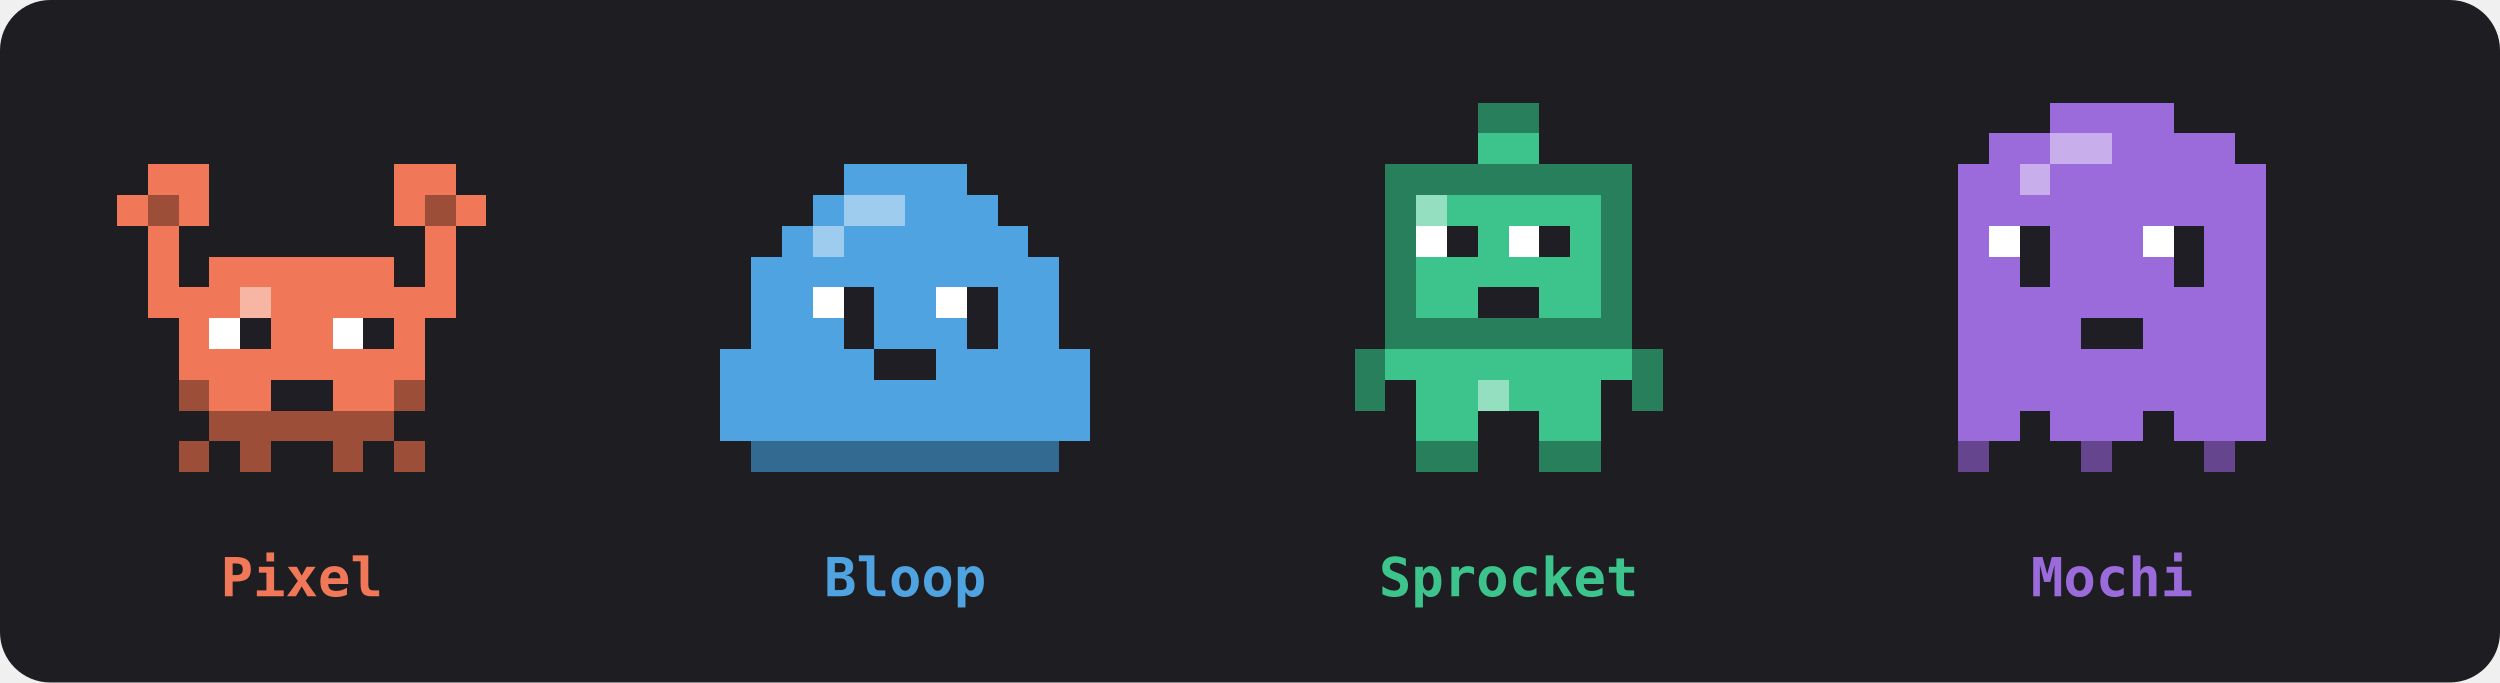
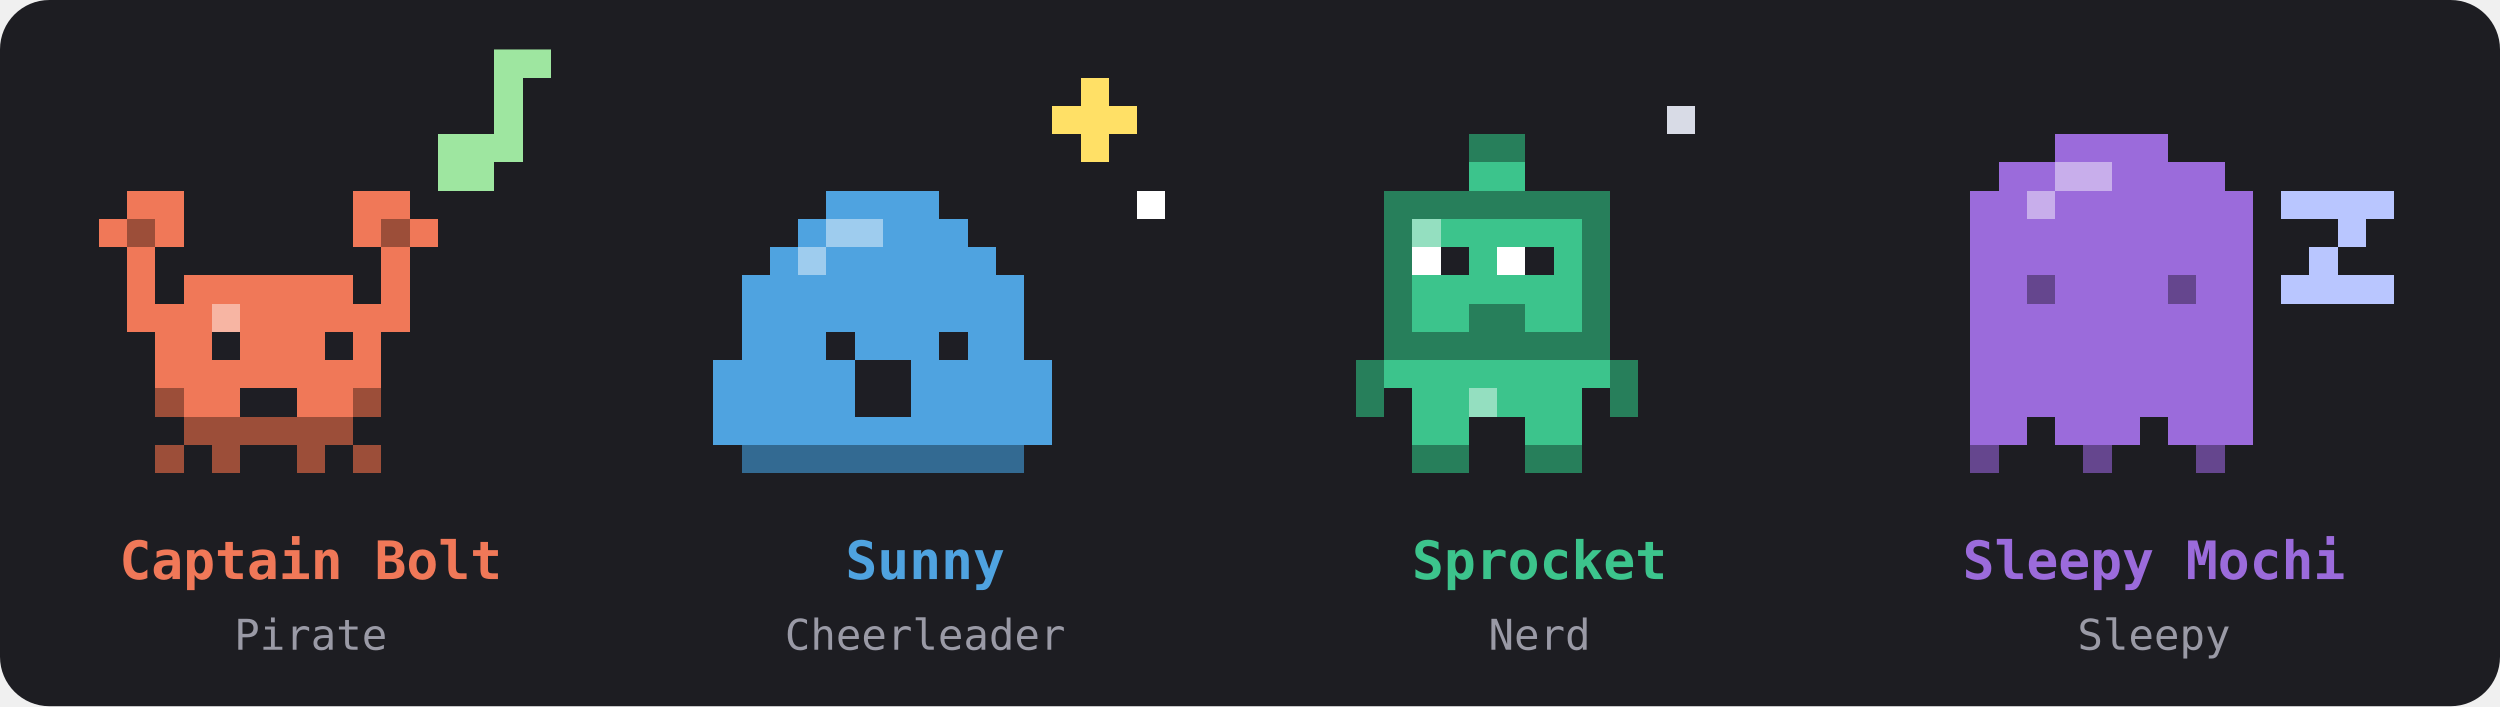
- <svg xmlns="http://www.w3.org/2000/svg" width="696" height="190" viewBox="0 0 696 190">
-   <rect width="696" height="190" rx="14" fill="#1d1d22" />
-   <svg x="24" y="20" width="120" height="120" viewBox="0 0 14 14" shape-rendering="crispEdges">
-     <g>
-       <animateTransform attributeName="transform" type="translate" values="0 0;0 1" dur="1s" calcMode="discrete" repeatCount="indefinite" />
-       <rect x="2" y="3" width="1" height="1" fill="#f07858" />
-       <rect x="3" y="3" width="1" height="1" fill="#f07858" />
-       <rect x="10" y="3" width="1" height="1" fill="#f07858" />
-       <rect x="11" y="3" width="1" height="1" fill="#f07858" />
-       <rect x="1" y="4" width="1" height="1" fill="#f07858" />
-       <rect x="2" y="4" width="1" height="1" fill="#9c4e39" />
-       <rect x="3" y="4" width="1" height="1" fill="#f07858" />
-       <rect x="10" y="4" width="1" height="1" fill="#f07858" />
-       <rect x="11" y="4" width="1" height="1" fill="#9c4e39" />
-       <rect x="12" y="4" width="1" height="1" fill="#f07858" />
-       <rect x="2" y="5" width="1" height="1" fill="#f07858" />
-       <rect x="11" y="5" width="1" height="1" fill="#f07858" />
-       <rect x="2" y="6" width="1" height="1" fill="#f07858" />
-       <rect x="4" y="6" width="1" height="1" fill="#f07858" />
-       <rect x="5" y="6" width="1" height="1" fill="#f07858" />
-       <rect x="6" y="6" width="1" height="1" fill="#f07858" />
-       <rect x="7" y="6" width="1" height="1" fill="#f07858" />
-       <rect x="8" y="6" width="1" height="1" fill="#f07858" />
-       <rect x="9" y="6" width="1" height="1" fill="#f07858" />
-       <rect x="11" y="6" width="1" height="1" fill="#f07858" />
-       <rect x="2" y="7" width="1" height="1" fill="#f07858" />
-       <rect x="3" y="7" width="1" height="1" fill="#f07858" />
-       <rect x="4" y="7" width="1" height="1" fill="#f07858" />
-       <rect x="5" y="7" width="1" height="1" fill="#f7b5a3" />
-       <rect x="6" y="7" width="1" height="1" fill="#f07858" />
-       <rect x="7" y="7" width="1" height="1" fill="#f07858" />
-       <rect x="8" y="7" width="1" height="1" fill="#f07858" />
-       <rect x="9" y="7" width="1" height="1" fill="#f07858" />
-       <rect x="10" y="7" width="1" height="1" fill="#f07858" />
-       <rect x="11" y="7" width="1" height="1" fill="#f07858" />
-       <rect x="3" y="8" width="1" height="1" fill="#f07858" />
-       <rect x="4" y="8" width="1" height="1" fill="#ffffff" />
-       <rect x="5" y="8" width="1" height="1" fill="#1e1e24" />
-       <rect x="6" y="8" width="1" height="1" fill="#f07858" />
-       <rect x="7" y="8" width="1" height="1" fill="#f07858" />
-       <rect x="8" y="8" width="1" height="1" fill="#ffffff" />
-       <rect x="9" y="8" width="1" height="1" fill="#1e1e24" />
-       <rect x="10" y="8" width="1" height="1" fill="#f07858" />
-       <rect x="3" y="9" width="1" height="1" fill="#f07858" />
-       <rect x="4" y="9" width="1" height="1" fill="#f07858" />
-       <rect x="5" y="9" width="1" height="1" fill="#f07858" />
-       <rect x="6" y="9" width="1" height="1" fill="#f07858" />
-       <rect x="7" y="9" width="1" height="1" fill="#f07858" />
-       <rect x="8" y="9" width="1" height="1" fill="#f07858" />
-       <rect x="9" y="9" width="1" height="1" fill="#f07858" />
-       <rect x="10" y="9" width="1" height="1" fill="#f07858" />
-       <rect x="3" y="10" width="1" height="1" fill="#9c4e39" />
-       <rect x="4" y="10" width="1" height="1" fill="#f07858" />
-       <rect x="5" y="10" width="1" height="1" fill="#f07858" />
-       <rect x="6" y="10" width="1" height="1" fill="#1e1e24" />
-       <rect x="7" y="10" width="1" height="1" fill="#1e1e24" />
-       <rect x="8" y="10" width="1" height="1" fill="#f07858" />
-       <rect x="9" y="10" width="1" height="1" fill="#f07858" />
-       <rect x="10" y="10" width="1" height="1" fill="#9c4e39" />
-       <rect x="4" y="11" width="1" height="1" fill="#9c4e39" />
-       <rect x="5" y="11" width="1" height="1" fill="#9c4e39" />
-       <rect x="6" y="11" width="1" height="1" fill="#9c4e39" />
-       <rect x="7" y="11" width="1" height="1" fill="#9c4e39" />
-       <rect x="8" y="11" width="1" height="1" fill="#9c4e39" />
-       <rect x="9" y="11" width="1" height="1" fill="#9c4e39" />
-       <rect x="3" y="12" width="1" height="1" fill="#9c4e39" />
-       <rect x="5" y="12" width="1" height="1" fill="#9c4e39" />
-       <rect x="8" y="12" width="1" height="1" fill="#9c4e39" />
-       <rect x="10" y="12" width="1" height="1" fill="#9c4e39" />
-       <g opacity="0">
-         <animate attributeName="opacity" values="0;1;0" keyTimes="0;0.94;0.97" dur="4s" calcMode="discrete" repeatCount="indefinite" />
-         <rect x="4" y="8" width="1" height="1" fill="#f07858" />
-         <rect x="5" y="8" width="1" height="1" fill="#9c4e39" />
-         <rect x="8" y="8" width="1" height="1" fill="#f07858" />
-         <rect x="9" y="8" width="1" height="1" fill="#9c4e39" />
-       </g>
+ <svg xmlns="http://www.w3.org/2000/svg" width="708" height="200" viewBox="0 0 708 200">
+   <rect width="708" height="200" rx="14" fill="#1d1d22" />
+   <svg x="12" y="14" width="152" height="128" viewBox="0 0 19 16" shape-rendering="crispEdges">
+     <g visibility="visible">
+       <animate attributeName="visibility" values="visible;hidden" keyTimes="0;0.125" dur="1s" calcMode="discrete" repeatCount="indefinite" />
+       <path fill="#9ee6a0" d="M16 0h2v1h-2zM16 1h1v1h-1zM16 2h1v1h-1zM14 3h3v1h-3zM14 4h2v1h-2z" />
+       <path fill="#f07858" d="M3 5h2v1h-2zM11 5h2v1h-2zM2 6h1v1h-1zM4 6h1v1h-1zM11 6h1v1h-1zM13 6h1v1h-1zM3 7h1v1h-1zM12 7h1v1h-1zM3 8h1v1h-1zM5 8h6v1h-6zM12 8h1v1h-1zM3 9h3v1h-3zM7 9h6v1h-6zM4 10h2v1h-2zM7 10h3v1h-3zM11 10h1v1h-1zM4 11h8v1h-8zM5 12h2v1h-2zM9 12h2v1h-2z" />
+       <path fill="#9c4e39" d="M3 6h1v1h-1zM12 6h1v1h-1zM4 12h1v1h-1zM11 12h1v1h-1zM5 13h6v1h-6zM4 14h1v1h-1zM6 14h1v1h-1zM9 14h1v1h-1zM11 14h1v1h-1z" />
+       <path fill="#f7b5a3" d="M6 9h1v1h-1z" />
+       <path fill="#1e1e24" d="M6 10h1v1h-1zM10 10h1v1h-1zM7 12h2v1h-2z" />
+     </g>
+     <g visibility="hidden">
+       <animate attributeName="visibility" values="hidden;visible;hidden" keyTimes="0;0.125;0.375" dur="1s" calcMode="discrete" repeatCount="indefinite" />
+       <path fill="#9ee6a0" d="M16 0h2v1h-2zM16 1h1v1h-1zM16 2h1v1h-1zM14 3h3v1h-3zM14 4h2v1h-2z" />
+       <path fill="#f07858" d="M4 5h2v1h-2zM12 5h2v1h-2zM3 6h1v1h-1zM5 6h1v1h-1zM12 6h1v1h-1zM14 6h1v1h-1zM4 7h1v1h-1zM13 7h1v1h-1zM4 8h1v1h-1zM6 8h6v1h-6zM13 8h1v1h-1zM4 9h3v1h-3zM8 9h6v1h-6zM5 10h2v1h-2zM8 10h3v1h-3zM12 10h1v1h-1zM5 11h8v1h-8zM6 12h2v1h-2zM10 12h2v1h-2z" />
+       <path fill="#9c4e39" d="M4 6h1v1h-1zM13 6h1v1h-1zM5 12h1v1h-1zM12 12h1v1h-1zM6 13h6v1h-6zM5 14h1v1h-1zM7 14h1v1h-1zM10 14h1v1h-1zM12 14h1v1h-1z" />
+       <path fill="#f7b5a3" d="M7 9h1v1h-1z" />
+       <path fill="#1e1e24" d="M7 10h1v1h-1zM11 10h1v1h-1zM8 12h2v1h-2z" />
+     </g>
+     <g visibility="hidden">
+       <animate attributeName="visibility" values="hidden;visible;hidden" keyTimes="0;0.375;0.5" dur="1s" calcMode="discrete" repeatCount="indefinite" />
+       <path fill="#9ee6a0" d="M16 0h2v1h-2zM16 1h1v1h-1zM16 2h1v1h-1zM14 3h3v1h-3zM14 4h2v1h-2z" />
+       <path fill="#f07858" d="M3 5h2v1h-2zM11 5h2v1h-2zM2 6h1v1h-1zM4 6h1v1h-1zM11 6h1v1h-1zM13 6h1v1h-1zM3 7h1v1h-1zM12 7h1v1h-1zM3 8h1v1h-1zM5 8h6v1h-6zM12 8h1v1h-1zM3 9h3v1h-3zM7 9h6v1h-6zM4 10h2v1h-2zM7 10h3v1h-3zM11 10h1v1h-1zM4 11h8v1h-8zM5 12h2v1h-2zM9 12h2v1h-2z" />
+       <path fill="#9c4e39" d="M3 6h1v1h-1zM12 6h1v1h-1zM4 12h1v1h-1zM11 12h1v1h-1zM5 13h6v1h-6zM4 14h1v1h-1zM6 14h1v1h-1zM9 14h1v1h-1zM11 14h1v1h-1z" />
+       <path fill="#f7b5a3" d="M6 9h1v1h-1z" />
+       <path fill="#1e1e24" d="M6 10h1v1h-1zM10 10h1v1h-1zM7 12h2v1h-2z" />
+     </g>
+     <g visibility="hidden">
+       <animate attributeName="visibility" values="hidden;visible;hidden" keyTimes="0;0.5;0.625" dur="1s" calcMode="discrete" repeatCount="indefinite" />
+       <path fill="#9ee6a0" d="M16 1h2v1h-2zM16 2h1v1h-1zM16 3h1v1h-1zM14 4h3v1h-3zM14 5h2v1h-2z" />
+       <path fill="#f07858" d="M3 5h2v1h-2zM11 5h2v1h-2zM2 6h1v1h-1zM4 6h1v1h-1zM11 6h1v1h-1zM13 6h1v1h-1zM3 7h1v1h-1zM12 7h1v1h-1zM3 8h1v1h-1zM5 8h6v1h-6zM12 8h1v1h-1zM3 9h3v1h-3zM7 9h6v1h-6zM4 10h2v1h-2zM7 10h3v1h-3zM11 10h1v1h-1zM4 11h8v1h-8zM5 12h2v1h-2zM9 12h2v1h-2z" />
+       <path fill="#9c4e39" d="M3 6h1v1h-1zM12 6h1v1h-1zM4 12h1v1h-1zM11 12h1v1h-1zM5 13h6v1h-6zM4 14h1v1h-1zM6 14h1v1h-1zM9 14h1v1h-1zM11 14h1v1h-1z" />
+       <path fill="#f7b5a3" d="M6 9h1v1h-1z" />
+       <path fill="#1e1e24" d="M6 10h1v1h-1zM10 10h1v1h-1zM7 12h2v1h-2z" />
+     </g>
+     <g visibility="hidden">
+       <animate attributeName="visibility" values="hidden;visible;hidden" keyTimes="0;0.625;0.875" dur="1s" calcMode="discrete" repeatCount="indefinite" />
+       <path fill="#9ee6a0" d="M16 1h2v1h-2zM16 2h1v1h-1zM16 3h1v1h-1zM14 4h3v1h-3zM14 5h2v1h-2z" />
+       <path fill="#f07858" d="M2 5h2v1h-2zM10 5h2v1h-2zM1 6h1v1h-1zM3 6h1v1h-1zM10 6h1v1h-1zM12 6h1v1h-1zM2 7h1v1h-1zM11 7h1v1h-1zM2 8h1v1h-1zM4 8h6v1h-6zM11 8h1v1h-1zM2 9h3v1h-3zM6 9h6v1h-6zM3 10h2v1h-2zM6 10h3v1h-3zM10 10h1v1h-1zM3 11h8v1h-8zM4 12h2v1h-2zM8 12h2v1h-2z" />
+       <path fill="#9c4e39" d="M2 6h1v1h-1zM11 6h1v1h-1zM3 12h1v1h-1zM10 12h1v1h-1zM4 13h6v1h-6zM3 14h1v1h-1zM5 14h1v1h-1zM8 14h1v1h-1zM10 14h1v1h-1z" />
+       <path fill="#f7b5a3" d="M5 9h1v1h-1z" />
+       <path fill="#1e1e24" d="M5 10h1v1h-1zM9 10h1v1h-1zM6 12h2v1h-2z" />
+     </g>
+     <g visibility="hidden">
+       <animate attributeName="visibility" values="hidden;visible" keyTimes="0;0.875" dur="1s" calcMode="discrete" repeatCount="indefinite" />
+       <path fill="#9ee6a0" d="M16 1h2v1h-2zM16 2h1v1h-1zM16 3h1v1h-1zM14 4h3v1h-3zM14 5h2v1h-2z" />
+       <path fill="#f07858" d="M3 5h2v1h-2zM11 5h2v1h-2zM2 6h1v1h-1zM4 6h1v1h-1zM11 6h1v1h-1zM13 6h1v1h-1zM3 7h1v1h-1zM12 7h1v1h-1zM3 8h1v1h-1zM5 8h6v1h-6zM12 8h1v1h-1zM3 9h3v1h-3zM7 9h6v1h-6zM4 10h2v1h-2zM7 10h3v1h-3zM11 10h1v1h-1zM4 11h8v1h-8zM5 12h2v1h-2zM9 12h2v1h-2z" />
+       <path fill="#9c4e39" d="M3 6h1v1h-1zM12 6h1v1h-1zM4 12h1v1h-1zM11 12h1v1h-1zM5 13h6v1h-6zM4 14h1v1h-1zM6 14h1v1h-1zM9 14h1v1h-1zM11 14h1v1h-1z" />
+       <path fill="#f7b5a3" d="M6 9h1v1h-1z" />
+       <path fill="#1e1e24" d="M6 10h1v1h-1zM10 10h1v1h-1zM7 12h2v1h-2z" />
    </g>
  </svg>
-   <text x="84" y="166" text-anchor="middle" font-family="ui-monospace,Menlo,Consolas,monospace" font-size="15" font-weight="700" fill="#F07858">Pixel</text>
-   <svg x="192" y="20" width="120" height="120" viewBox="0 0 14 14" shape-rendering="crispEdges">
-     <g>
-       <animateTransform attributeName="transform" type="translate" values="0 0;0 1" dur="0.5s" calcMode="discrete" repeatCount="indefinite" />
-       <rect x="5" y="3" width="1" height="1" fill="#4fa3e0" />
-       <rect x="6" y="3" width="1" height="1" fill="#4fa3e0" />
-       <rect x="7" y="3" width="1" height="1" fill="#4fa3e0" />
-       <rect x="8" y="3" width="1" height="1" fill="#4fa3e0" />
-       <rect x="4" y="4" width="1" height="1" fill="#4fa3e0" />
-       <rect x="5" y="4" width="1" height="1" fill="#9eccee" />
-       <rect x="6" y="4" width="1" height="1" fill="#9eccee" />
-       <rect x="7" y="4" width="1" height="1" fill="#4fa3e0" />
-       <rect x="8" y="4" width="1" height="1" fill="#4fa3e0" />
-       <rect x="9" y="4" width="1" height="1" fill="#4fa3e0" />
-       <rect x="3" y="5" width="1" height="1" fill="#4fa3e0" />
-       <rect x="4" y="5" width="1" height="1" fill="#9eccee" />
-       <rect x="5" y="5" width="1" height="1" fill="#4fa3e0" />
-       <rect x="6" y="5" width="1" height="1" fill="#4fa3e0" />
-       <rect x="7" y="5" width="1" height="1" fill="#4fa3e0" />
-       <rect x="8" y="5" width="1" height="1" fill="#4fa3e0" />
-       <rect x="9" y="5" width="1" height="1" fill="#4fa3e0" />
-       <rect x="10" y="5" width="1" height="1" fill="#4fa3e0" />
-       <rect x="2" y="6" width="1" height="1" fill="#4fa3e0" />
-       <rect x="3" y="6" width="1" height="1" fill="#4fa3e0" />
-       <rect x="4" y="6" width="1" height="1" fill="#4fa3e0" />
-       <rect x="5" y="6" width="1" height="1" fill="#4fa3e0" />
-       <rect x="6" y="6" width="1" height="1" fill="#4fa3e0" />
-       <rect x="7" y="6" width="1" height="1" fill="#4fa3e0" />
-       <rect x="8" y="6" width="1" height="1" fill="#4fa3e0" />
-       <rect x="9" y="6" width="1" height="1" fill="#4fa3e0" />
-       <rect x="10" y="6" width="1" height="1" fill="#4fa3e0" />
-       <rect x="11" y="6" width="1" height="1" fill="#4fa3e0" />
-       <rect x="2" y="7" width="1" height="1" fill="#4fa3e0" />
-       <rect x="3" y="7" width="1" height="1" fill="#4fa3e0" />
-       <rect x="4" y="7" width="1" height="1" fill="#ffffff" />
-       <rect x="5" y="7" width="1" height="1" fill="#1e1e24" />
-       <rect x="6" y="7" width="1" height="1" fill="#4fa3e0" />
-       <rect x="7" y="7" width="1" height="1" fill="#4fa3e0" />
-       <rect x="8" y="7" width="1" height="1" fill="#ffffff" />
-       <rect x="9" y="7" width="1" height="1" fill="#1e1e24" />
-       <rect x="10" y="7" width="1" height="1" fill="#4fa3e0" />
-       <rect x="11" y="7" width="1" height="1" fill="#4fa3e0" />
-       <rect x="2" y="8" width="1" height="1" fill="#4fa3e0" />
-       <rect x="3" y="8" width="1" height="1" fill="#4fa3e0" />
-       <rect x="4" y="8" width="1" height="1" fill="#4fa3e0" />
-       <rect x="5" y="8" width="1" height="1" fill="#1e1e24" />
-       <rect x="6" y="8" width="1" height="1" fill="#4fa3e0" />
-       <rect x="7" y="8" width="1" height="1" fill="#4fa3e0" />
-       <rect x="8" y="8" width="1" height="1" fill="#4fa3e0" />
-       <rect x="9" y="8" width="1" height="1" fill="#1e1e24" />
-       <rect x="10" y="8" width="1" height="1" fill="#4fa3e0" />
-       <rect x="11" y="8" width="1" height="1" fill="#4fa3e0" />
-       <rect x="1" y="9" width="1" height="1" fill="#4fa3e0" />
-       <rect x="2" y="9" width="1" height="1" fill="#4fa3e0" />
-       <rect x="3" y="9" width="1" height="1" fill="#4fa3e0" />
-       <rect x="4" y="9" width="1" height="1" fill="#4fa3e0" />
-       <rect x="5" y="9" width="1" height="1" fill="#4fa3e0" />
-       <rect x="6" y="9" width="1" height="1" fill="#1e1e24" />
-       <rect x="7" y="9" width="1" height="1" fill="#1e1e24" />
-       <rect x="8" y="9" width="1" height="1" fill="#4fa3e0" />
-       <rect x="9" y="9" width="1" height="1" fill="#4fa3e0" />
-       <rect x="10" y="9" width="1" height="1" fill="#4fa3e0" />
-       <rect x="11" y="9" width="1" height="1" fill="#4fa3e0" />
-       <rect x="12" y="9" width="1" height="1" fill="#4fa3e0" />
-       <rect x="1" y="10" width="1" height="1" fill="#4fa3e0" />
-       <rect x="2" y="10" width="1" height="1" fill="#4fa3e0" />
-       <rect x="3" y="10" width="1" height="1" fill="#4fa3e0" />
-       <rect x="4" y="10" width="1" height="1" fill="#4fa3e0" />
-       <rect x="5" y="10" width="1" height="1" fill="#4fa3e0" />
-       <rect x="6" y="10" width="1" height="1" fill="#4fa3e0" />
-       <rect x="7" y="10" width="1" height="1" fill="#4fa3e0" />
-       <rect x="8" y="10" width="1" height="1" fill="#4fa3e0" />
-       <rect x="9" y="10" width="1" height="1" fill="#4fa3e0" />
-       <rect x="10" y="10" width="1" height="1" fill="#4fa3e0" />
-       <rect x="11" y="10" width="1" height="1" fill="#4fa3e0" />
-       <rect x="12" y="10" width="1" height="1" fill="#4fa3e0" />
-       <rect x="1" y="11" width="1" height="1" fill="#4fa3e0" />
-       <rect x="2" y="11" width="1" height="1" fill="#4fa3e0" />
-       <rect x="3" y="11" width="1" height="1" fill="#4fa3e0" />
-       <rect x="4" y="11" width="1" height="1" fill="#4fa3e0" />
-       <rect x="5" y="11" width="1" height="1" fill="#4fa3e0" />
-       <rect x="6" y="11" width="1" height="1" fill="#4fa3e0" />
-       <rect x="7" y="11" width="1" height="1" fill="#4fa3e0" />
-       <rect x="8" y="11" width="1" height="1" fill="#4fa3e0" />
-       <rect x="9" y="11" width="1" height="1" fill="#4fa3e0" />
-       <rect x="10" y="11" width="1" height="1" fill="#4fa3e0" />
-       <rect x="11" y="11" width="1" height="1" fill="#4fa3e0" />
-       <rect x="12" y="11" width="1" height="1" fill="#4fa3e0" />
-       <rect x="2" y="12" width="1" height="1" fill="#336a92" />
-       <rect x="3" y="12" width="1" height="1" fill="#336a92" />
-       <rect x="4" y="12" width="1" height="1" fill="#336a92" />
-       <rect x="5" y="12" width="1" height="1" fill="#336a92" />
-       <rect x="6" y="12" width="1" height="1" fill="#336a92" />
-       <rect x="7" y="12" width="1" height="1" fill="#336a92" />
-       <rect x="8" y="12" width="1" height="1" fill="#336a92" />
-       <rect x="9" y="12" width="1" height="1" fill="#336a92" />
-       <rect x="10" y="12" width="1" height="1" fill="#336a92" />
-       <rect x="11" y="12" width="1" height="1" fill="#336a92" />
-       <g opacity="0">
-         <animate attributeName="opacity" values="0;1;0" keyTimes="0;0.94;0.97" dur="4s" calcMode="discrete" repeatCount="indefinite" />
-         <rect x="4" y="7" width="1" height="1" fill="#4fa3e0" />
-         <rect x="5" y="7" width="1" height="1" fill="#4fa3e0" />
-         <rect x="8" y="7" width="1" height="1" fill="#4fa3e0" />
-         <rect x="9" y="7" width="1" height="1" fill="#4fa3e0" />
-         <rect x="5" y="8" width="1" height="1" fill="#336a92" />
-         <rect x="9" y="8" width="1" height="1" fill="#336a92" />
-       </g>
+   <text x="88" y="164" text-anchor="middle" font-family="ui-monospace,Menlo,Consolas,monospace" font-size="15" font-weight="700" fill="#F07858">Captain Bolt</text>
+   <text x="88" y="184" text-anchor="middle" font-family="ui-monospace,Menlo,Consolas,monospace" font-size="12" fill="#9a9aa6">Pirate</text>
+   <svg x="186" y="14" width="152" height="128" viewBox="0 0 19 16" shape-rendering="crispEdges">
+     <g visibility="visible">
+       <animate attributeName="visibility" values="visible;hidden" keyTimes="0;0.125" dur="1s" calcMode="discrete" repeatCount="indefinite" />
+       <path fill="#ffe066" d="M15 1h1v1h-1zM14 2h3v1h-3zM15 3h1v1h-1z" />
+       <path fill="#4fa3e0" d="M6 5h4v1h-4zM5 6h1v1h-1zM8 6h3v1h-3zM4 7h1v1h-1zM6 7h6v1h-6zM3 8h10v1h-10zM3 9h10v1h-10zM3 10h3v1h-3zM7 10h3v1h-3zM11 10h2v1h-2zM2 11h5v1h-5zM9 11h5v1h-5zM2 12h5v1h-5zM9 12h5v1h-5zM2 13h12v1h-12z" />
+       <path fill="#ffffff" d="M17 5h1v1h-1z" />
+       <path fill="#9eccee" d="M6 6h2v1h-2zM5 7h1v1h-1z" />
+       <path fill="#1e1e24" d="M6 10h1v1h-1zM10 10h1v1h-1zM7 11h2v1h-2zM7 12h2v1h-2z" />
+       <path fill="#336a92" d="M3 14h10v1h-10z" />
+     </g>
+     <g visibility="hidden">
+       <animate attributeName="visibility" values="hidden;visible;hidden" keyTimes="0;0.125;0.25" dur="1s" calcMode="discrete" repeatCount="indefinite" />
+       <path fill="#ffe066" d="M15 1h1v1h-1zM14 2h3v1h-3zM15 3h1v1h-1z" />
+       <path fill="#4fa3e0" d="M6 4h4v1h-4zM5 5h1v1h-1zM8 5h3v1h-3zM4 6h1v1h-1zM6 6h6v1h-6zM3 7h10v1h-10zM3 8h10v1h-10zM3 9h3v1h-3zM7 9h3v1h-3zM11 9h2v1h-2zM2 10h5v1h-5zM9 10h5v1h-5zM2 11h5v1h-5zM9 11h5v1h-5zM2 12h12v1h-12z" />
+       <path fill="#9eccee" d="M6 5h2v1h-2zM5 6h1v1h-1z" />
+       <path fill="#ffffff" d="M17 5h1v1h-1z" />
+       <path fill="#1e1e24" d="M6 9h1v1h-1zM10 9h1v1h-1zM7 10h2v1h-2zM7 11h2v1h-2z" />
+       <path fill="#336a92" d="M3 13h10v1h-10z" />
+     </g>
+     <g visibility="hidden">
+       <animate attributeName="visibility" values="hidden;visible;hidden" keyTimes="0;0.25;0.375" dur="1s" calcMode="discrete" repeatCount="indefinite" />
+       <path fill="#ffffff" d="M14 0h1v1h-1z" />
+       <path fill="#4fa3e0" d="M6 3h4v1h-4zM5 4h1v1h-1zM8 4h3v1h-3zM4 5h1v1h-1zM6 5h6v1h-6zM3 6h10v1h-10zM3 7h10v1h-10zM3 8h3v1h-3zM7 8h3v1h-3zM11 8h2v1h-2zM2 9h5v1h-5zM9 9h5v1h-5zM2 10h5v1h-5zM9 10h5v1h-5zM2 11h12v1h-12z" />
+       <path fill="#ffe066" d="M17 3h1v1h-1zM16 4h3v1h-3zM17 5h1v1h-1z" />
+       <path fill="#9eccee" d="M6 4h2v1h-2zM5 5h1v1h-1z" />
+       <path fill="#1e1e24" d="M6 8h1v1h-1zM10 8h1v1h-1zM7 9h2v1h-2zM7 10h2v1h-2z" />
+       <path fill="#336a92" d="M3 12h10v1h-10z" />
+     </g>
+     <g visibility="hidden">
+       <animate attributeName="visibility" values="hidden;visible;hidden" keyTimes="0;0.375;0.5" dur="1s" calcMode="discrete" repeatCount="indefinite" />
+       <path fill="#ffffff" d="M14 0h1v1h-1z" />
+       <path fill="#4fa3e0" d="M6 2h4v1h-4zM5 3h1v1h-1zM8 3h3v1h-3zM4 4h1v1h-1zM6 4h6v1h-6zM3 5h10v1h-10zM3 6h10v1h-10zM3 7h3v1h-3zM7 7h3v1h-3zM11 7h2v1h-2zM2 8h5v1h-5zM9 8h5v1h-5zM2 9h5v1h-5zM9 9h5v1h-5zM2 10h12v1h-12z" />
+       <path fill="#9eccee" d="M6 3h2v1h-2zM5 4h1v1h-1z" />
+       <path fill="#ffe066" d="M17 3h1v1h-1zM16 4h3v1h-3zM17 5h1v1h-1z" />
+       <path fill="#1e1e24" d="M6 7h1v1h-1zM10 7h1v1h-1zM7 8h2v1h-2zM7 9h2v1h-2z" />
+       <path fill="#336a92" d="M3 11h10v1h-10z" />
+     </g>
+     <g visibility="hidden">
+       <animate attributeName="visibility" values="hidden;visible;hidden" keyTimes="0;0.5;0.625" dur="1s" calcMode="discrete" repeatCount="indefinite" />
+       <path fill="#ffe066" d="M15 1h1v1h-1zM14 2h3v1h-3zM15 3h1v1h-1z" />
+       <path fill="#4fa3e0" d="M6 2h4v1h-4zM5 3h1v1h-1zM8 3h3v1h-3zM4 4h1v1h-1zM6 4h6v1h-6zM3 5h10v1h-10zM3 6h10v1h-10zM3 7h3v1h-3zM7 7h3v1h-3zM11 7h2v1h-2zM2 8h5v1h-5zM9 8h5v1h-5zM2 9h5v1h-5zM9 9h5v1h-5zM2 10h12v1h-12z" />
+       <path fill="#9eccee" d="M6 3h2v1h-2zM5 4h1v1h-1z" />
+       <path fill="#ffffff" d="M17 5h1v1h-1z" />
+       <path fill="#1e1e24" d="M6 7h1v1h-1zM10 7h1v1h-1zM7 8h2v1h-2zM7 9h2v1h-2z" />
+       <path fill="#336a92" d="M3 11h10v1h-10z" />
+     </g>
+     <g visibility="hidden">
+       <animate attributeName="visibility" values="hidden;visible;hidden" keyTimes="0;0.625;0.75" dur="1s" calcMode="discrete" repeatCount="indefinite" />
+       <path fill="#ffe066" d="M15 1h1v1h-1zM14 2h3v1h-3zM15 3h1v1h-1z" />
+       <path fill="#4fa3e0" d="M6 3h4v1h-4zM5 4h1v1h-1zM8 4h3v1h-3zM4 5h1v1h-1zM6 5h6v1h-6zM3 6h10v1h-10zM3 7h10v1h-10zM3 8h3v1h-3zM7 8h3v1h-3zM11 8h2v1h-2zM2 9h5v1h-5zM9 9h5v1h-5zM2 10h5v1h-5zM9 10h5v1h-5zM2 11h12v1h-12z" />
+       <path fill="#9eccee" d="M6 4h2v1h-2zM5 5h1v1h-1z" />
+       <path fill="#ffffff" d="M17 5h1v1h-1z" />
+       <path fill="#1e1e24" d="M6 8h1v1h-1zM10 8h1v1h-1zM7 9h2v1h-2zM7 10h2v1h-2z" />
+       <path fill="#336a92" d="M3 12h10v1h-10z" />
+     </g>
+     <g visibility="hidden">
+       <animate attributeName="visibility" values="hidden;visible;hidden" keyTimes="0;0.75;0.875" dur="1s" calcMode="discrete" repeatCount="indefinite" />
+       <path fill="#ffffff" d="M14 0h1v1h-1z" />
+       <path fill="#ffe066" d="M17 3h1v1h-1zM16 4h3v1h-3zM17 5h1v1h-1z" />
+       <path fill="#4fa3e0" d="M6 4h4v1h-4zM5 5h1v1h-1zM8 5h3v1h-3zM4 6h1v1h-1zM6 6h6v1h-6zM3 7h10v1h-10zM3 8h10v1h-10zM3 9h3v1h-3zM7 9h3v1h-3zM11 9h2v1h-2zM2 10h5v1h-5zM9 10h5v1h-5zM2 11h5v1h-5zM9 11h5v1h-5zM2 12h12v1h-12z" />
+       <path fill="#9eccee" d="M6 5h2v1h-2zM5 6h1v1h-1z" />
+       <path fill="#1e1e24" d="M6 9h1v1h-1zM10 9h1v1h-1zM7 10h2v1h-2zM7 11h2v1h-2z" />
+       <path fill="#336a92" d="M3 13h10v1h-10z" />
+     </g>
+     <g visibility="hidden">
+       <animate attributeName="visibility" values="hidden;visible" keyTimes="0;0.875" dur="1s" calcMode="discrete" repeatCount="indefinite" />
+       <path fill="#ffffff" d="M14 0h1v1h-1z" />
+       <path fill="#ffe066" d="M17 3h1v1h-1zM16 4h3v1h-3zM17 5h1v1h-1z" />
+       <path fill="#4fa3e0" d="M6 5h4v1h-4zM5 6h1v1h-1zM8 6h3v1h-3zM4 7h1v1h-1zM6 7h6v1h-6zM3 8h10v1h-10zM3 9h10v1h-10zM3 10h3v1h-3zM7 10h3v1h-3zM11 10h2v1h-2zM2 11h5v1h-5zM9 11h5v1h-5zM2 12h5v1h-5zM9 12h5v1h-5zM2 13h12v1h-12z" />
+       <path fill="#9eccee" d="M6 6h2v1h-2zM5 7h1v1h-1z" />
+       <path fill="#1e1e24" d="M6 10h1v1h-1zM10 10h1v1h-1zM7 11h2v1h-2zM7 12h2v1h-2z" />
+       <path fill="#336a92" d="M3 14h10v1h-10z" />
    </g>
  </svg>
-   <text x="252" y="166" text-anchor="middle" font-family="ui-monospace,Menlo,Consolas,monospace" font-size="15" font-weight="700" fill="#4FA3E0">Bloop</text>
-   <svg x="360" y="20" width="120" height="120" viewBox="0 0 14 14" shape-rendering="crispEdges">
-     <g>
-       <animateTransform attributeName="transform" type="translate" values="0 0;0 1" dur="1s" calcMode="discrete" repeatCount="indefinite" />
-       <rect x="6" y="1" width="1" height="1" fill="#277f5b" />
-       <rect x="7" y="1" width="1" height="1" fill="#277f5b" />
-       <rect x="6" y="2" width="1" height="1" fill="#3cc48c" />
-       <rect x="7" y="2" width="1" height="1" fill="#3cc48c" />
-       <rect x="3" y="3" width="1" height="1" fill="#277f5b" />
-       <rect x="4" y="3" width="1" height="1" fill="#277f5b" />
-       <rect x="5" y="3" width="1" height="1" fill="#277f5b" />
-       <rect x="6" y="3" width="1" height="1" fill="#277f5b" />
-       <rect x="7" y="3" width="1" height="1" fill="#277f5b" />
-       <rect x="8" y="3" width="1" height="1" fill="#277f5b" />
-       <rect x="9" y="3" width="1" height="1" fill="#277f5b" />
-       <rect x="10" y="3" width="1" height="1" fill="#277f5b" />
-       <rect x="3" y="4" width="1" height="1" fill="#277f5b" />
-       <rect x="4" y="4" width="1" height="1" fill="#94dfc0" />
-       <rect x="5" y="4" width="1" height="1" fill="#3cc48c" />
-       <rect x="6" y="4" width="1" height="1" fill="#3cc48c" />
-       <rect x="7" y="4" width="1" height="1" fill="#3cc48c" />
-       <rect x="8" y="4" width="1" height="1" fill="#3cc48c" />
-       <rect x="9" y="4" width="1" height="1" fill="#3cc48c" />
-       <rect x="10" y="4" width="1" height="1" fill="#277f5b" />
-       <rect x="3" y="5" width="1" height="1" fill="#277f5b" />
-       <rect x="4" y="5" width="1" height="1" fill="#ffffff" />
-       <rect x="5" y="5" width="1" height="1" fill="#1e1e24" />
-       <rect x="6" y="5" width="1" height="1" fill="#3cc48c" />
-       <rect x="7" y="5" width="1" height="1" fill="#ffffff" />
-       <rect x="8" y="5" width="1" height="1" fill="#1e1e24" />
-       <rect x="9" y="5" width="1" height="1" fill="#3cc48c" />
-       <rect x="10" y="5" width="1" height="1" fill="#277f5b" />
-       <rect x="3" y="6" width="1" height="1" fill="#277f5b" />
-       <rect x="4" y="6" width="1" height="1" fill="#3cc48c" />
-       <rect x="5" y="6" width="1" height="1" fill="#3cc48c" />
-       <rect x="6" y="6" width="1" height="1" fill="#3cc48c" />
-       <rect x="7" y="6" width="1" height="1" fill="#3cc48c" />
-       <rect x="8" y="6" width="1" height="1" fill="#3cc48c" />
-       <rect x="9" y="6" width="1" height="1" fill="#3cc48c" />
-       <rect x="10" y="6" width="1" height="1" fill="#277f5b" />
-       <rect x="3" y="7" width="1" height="1" fill="#277f5b" />
-       <rect x="4" y="7" width="1" height="1" fill="#3cc48c" />
-       <rect x="5" y="7" width="1" height="1" fill="#3cc48c" />
-       <rect x="6" y="7" width="1" height="1" fill="#1e1e24" />
-       <rect x="7" y="7" width="1" height="1" fill="#1e1e24" />
-       <rect x="8" y="7" width="1" height="1" fill="#3cc48c" />
-       <rect x="9" y="7" width="1" height="1" fill="#3cc48c" />
-       <rect x="10" y="7" width="1" height="1" fill="#277f5b" />
-       <rect x="3" y="8" width="1" height="1" fill="#277f5b" />
-       <rect x="4" y="8" width="1" height="1" fill="#277f5b" />
-       <rect x="5" y="8" width="1" height="1" fill="#277f5b" />
-       <rect x="6" y="8" width="1" height="1" fill="#277f5b" />
-       <rect x="7" y="8" width="1" height="1" fill="#277f5b" />
-       <rect x="8" y="8" width="1" height="1" fill="#277f5b" />
-       <rect x="9" y="8" width="1" height="1" fill="#277f5b" />
-       <rect x="10" y="8" width="1" height="1" fill="#277f5b" />
-       <rect x="2" y="9" width="1" height="1" fill="#277f5b" />
-       <rect x="3" y="9" width="1" height="1" fill="#3cc48c" />
-       <rect x="4" y="9" width="1" height="1" fill="#3cc48c" />
-       <rect x="5" y="9" width="1" height="1" fill="#3cc48c" />
-       <rect x="6" y="9" width="1" height="1" fill="#3cc48c" />
-       <rect x="7" y="9" width="1" height="1" fill="#3cc48c" />
-       <rect x="8" y="9" width="1" height="1" fill="#3cc48c" />
-       <rect x="9" y="9" width="1" height="1" fill="#3cc48c" />
-       <rect x="10" y="9" width="1" height="1" fill="#3cc48c" />
-       <rect x="11" y="9" width="1" height="1" fill="#277f5b" />
-       <rect x="2" y="10" width="1" height="1" fill="#277f5b" />
-       <rect x="4" y="10" width="1" height="1" fill="#3cc48c" />
-       <rect x="5" y="10" width="1" height="1" fill="#3cc48c" />
-       <rect x="6" y="10" width="1" height="1" fill="#94dfc0" />
-       <rect x="7" y="10" width="1" height="1" fill="#3cc48c" />
-       <rect x="8" y="10" width="1" height="1" fill="#3cc48c" />
-       <rect x="9" y="10" width="1" height="1" fill="#3cc48c" />
-       <rect x="11" y="10" width="1" height="1" fill="#277f5b" />
-       <rect x="4" y="11" width="1" height="1" fill="#3cc48c" />
-       <rect x="5" y="11" width="1" height="1" fill="#3cc48c" />
-       <rect x="8" y="11" width="1" height="1" fill="#3cc48c" />
-       <rect x="9" y="11" width="1" height="1" fill="#3cc48c" />
-       <rect x="4" y="12" width="1" height="1" fill="#277f5b" />
-       <rect x="5" y="12" width="1" height="1" fill="#277f5b" />
-       <rect x="8" y="12" width="1" height="1" fill="#277f5b" />
-       <rect x="9" y="12" width="1" height="1" fill="#277f5b" />
-       <g opacity="0">
-         <animate attributeName="opacity" values="0;1;0" keyTimes="0;0.94;0.97" dur="4s" calcMode="discrete" repeatCount="indefinite" />
-         <rect x="4" y="5" width="1" height="1" fill="#3cc48c" />
-         <rect x="5" y="5" width="1" height="1" fill="#277f5b" />
-         <rect x="7" y="5" width="1" height="1" fill="#3cc48c" />
-         <rect x="8" y="5" width="1" height="1" fill="#277f5b" />
-       </g>
+   <text x="262" y="164" text-anchor="middle" font-family="ui-monospace,Menlo,Consolas,monospace" font-size="15" font-weight="700" fill="#4FA3E0">Sunny</text>
+   <text x="262" y="184" text-anchor="middle" font-family="ui-monospace,Menlo,Consolas,monospace" font-size="12" fill="#9a9aa6">Cheerleader</text>
+   <svg x="360" y="14" width="152" height="128" viewBox="0 0 19 16" shape-rendering="crispEdges">
+     <g visibility="visible">
+       <animate attributeName="visibility" values="visible;hidden" keyTimes="0;0.333" dur="1.5s" calcMode="discrete" repeatCount="indefinite" />
+       <path fill="#d8dbe6" d="M14 2h1v1h-1z" />
+       <path fill="#277f5b" d="M7 3h2v1h-2zM4 5h8v1h-8zM4 6h1v1h-1zM11 6h1v1h-1zM4 7h1v1h-1zM11 7h1v1h-1zM4 8h1v1h-1zM11 8h1v1h-1zM4 9h1v1h-1zM7 9h2v1h-2zM11 9h1v1h-1zM4 10h8v1h-8zM3 11h1v1h-1zM12 11h1v1h-1zM3 12h1v1h-1zM12 12h1v1h-1zM5 14h2v1h-2zM9 14h2v1h-2z" />
+       <path fill="#3cc48c" d="M7 4h2v1h-2zM6 6h5v1h-5zM7 7h1v1h-1zM10 7h1v1h-1zM5 8h6v1h-6zM5 9h2v1h-2zM9 9h2v1h-2zM4 11h8v1h-8zM5 12h2v1h-2zM8 12h3v1h-3zM5 13h2v1h-2zM9 13h2v1h-2z" />
+       <path fill="#94dfc0" d="M5 6h1v1h-1zM7 12h1v1h-1z" />
+       <path fill="#ffffff" d="M5 7h1v1h-1zM8 7h1v1h-1z" />
+       <path fill="#1e1e24" d="M6 7h1v1h-1zM9 7h1v1h-1z" />
+     </g>
+     <g visibility="hidden">
+       <animate attributeName="visibility" values="hidden;visible;hidden" keyTimes="0;0.333;0.667" dur="1.5s" calcMode="discrete" repeatCount="indefinite" />
+       <path fill="#d8dbe6" d="M14 2h1v1h-1zM16 2h1v1h-1z" />
+       <path fill="#277f5b" d="M7 3h2v1h-2zM4 5h8v1h-8zM4 6h1v1h-1zM11 6h1v1h-1zM4 7h1v1h-1zM11 7h1v1h-1zM4 8h1v1h-1zM11 8h1v1h-1zM4 9h1v1h-1zM7 9h2v1h-2zM11 9h1v1h-1zM4 10h8v1h-8zM3 11h1v1h-1zM12 11h1v1h-1zM3 12h1v1h-1zM12 12h1v1h-1zM5 14h2v1h-2zM9 14h2v1h-2z" />
+       <path fill="#3cc48c" d="M7 4h2v1h-2zM6 6h5v1h-5zM7 7h1v1h-1zM10 7h1v1h-1zM5 8h6v1h-6zM5 9h2v1h-2zM9 9h2v1h-2zM4 11h8v1h-8zM5 12h2v1h-2zM8 12h3v1h-3zM5 13h2v1h-2zM9 13h2v1h-2z" />
+       <path fill="#94dfc0" d="M5 6h1v1h-1zM7 12h1v1h-1z" />
+       <path fill="#ffffff" d="M5 7h1v1h-1zM8 7h1v1h-1z" />
+       <path fill="#1e1e24" d="M6 7h1v1h-1zM9 7h1v1h-1z" />
+     </g>
+     <g visibility="hidden">
+       <animate attributeName="visibility" values="hidden;visible" keyTimes="0;0.667" dur="1.5s" calcMode="discrete" repeatCount="indefinite" />
+       <path fill="#d8dbe6" d="M14 2h1v1h-1zM16 2h1v1h-1zM18 2h1v1h-1z" />
+       <path fill="#277f5b" d="M7 3h2v1h-2zM4 5h8v1h-8zM4 6h1v1h-1zM11 6h1v1h-1zM4 7h1v1h-1zM11 7h1v1h-1zM4 8h1v1h-1zM11 8h1v1h-1zM4 9h1v1h-1zM7 9h2v1h-2zM11 9h1v1h-1zM4 10h8v1h-8zM3 11h1v1h-1zM12 11h1v1h-1zM3 12h1v1h-1zM12 12h1v1h-1zM5 14h2v1h-2zM9 14h2v1h-2z" />
+       <path fill="#3cc48c" d="M7 4h2v1h-2zM6 6h5v1h-5zM7 7h1v1h-1zM10 7h1v1h-1zM5 8h6v1h-6zM5 9h2v1h-2zM9 9h2v1h-2zM4 11h8v1h-8zM5 12h2v1h-2zM8 12h3v1h-3zM5 13h2v1h-2zM9 13h2v1h-2z" />
+       <path fill="#94dfc0" d="M5 6h1v1h-1zM7 12h1v1h-1z" />
+       <path fill="#ffffff" d="M5 7h1v1h-1zM8 7h1v1h-1z" />
+       <path fill="#1e1e24" d="M6 7h1v1h-1zM9 7h1v1h-1z" />
    </g>
  </svg>
-   <text x="420" y="166" text-anchor="middle" font-family="ui-monospace,Menlo,Consolas,monospace" font-size="15" font-weight="700" fill="#3CC48C">Sprocket</text>
-   <svg x="528" y="20" width="120" height="120" viewBox="0 0 14 14" shape-rendering="crispEdges">
-     <g>
-       <animateTransform attributeName="transform" type="translate" values="0 0;0 1" dur="0.5s" calcMode="discrete" repeatCount="indefinite" />
-       <rect x="5" y="1" width="1" height="1" fill="#9b6bdb" />
-       <rect x="6" y="1" width="1" height="1" fill="#9b6bdb" />
-       <rect x="7" y="1" width="1" height="1" fill="#9b6bdb" />
-       <rect x="8" y="1" width="1" height="1" fill="#9b6bdb" />
-       <rect x="3" y="2" width="1" height="1" fill="#9b6bdb" />
-       <rect x="4" y="2" width="1" height="1" fill="#9b6bdb" />
-       <rect x="5" y="2" width="1" height="1" fill="#c8aeeb" />
-       <rect x="6" y="2" width="1" height="1" fill="#c8aeeb" />
-       <rect x="7" y="2" width="1" height="1" fill="#9b6bdb" />
-       <rect x="8" y="2" width="1" height="1" fill="#9b6bdb" />
-       <rect x="9" y="2" width="1" height="1" fill="#9b6bdb" />
-       <rect x="10" y="2" width="1" height="1" fill="#9b6bdb" />
-       <rect x="2" y="3" width="1" height="1" fill="#9b6bdb" />
-       <rect x="3" y="3" width="1" height="1" fill="#9b6bdb" />
-       <rect x="4" y="3" width="1" height="1" fill="#c8aeeb" />
-       <rect x="5" y="3" width="1" height="1" fill="#9b6bdb" />
-       <rect x="6" y="3" width="1" height="1" fill="#9b6bdb" />
-       <rect x="7" y="3" width="1" height="1" fill="#9b6bdb" />
-       <rect x="8" y="3" width="1" height="1" fill="#9b6bdb" />
-       <rect x="9" y="3" width="1" height="1" fill="#9b6bdb" />
-       <rect x="10" y="3" width="1" height="1" fill="#9b6bdb" />
-       <rect x="11" y="3" width="1" height="1" fill="#9b6bdb" />
-       <rect x="2" y="4" width="1" height="1" fill="#9b6bdb" />
-       <rect x="3" y="4" width="1" height="1" fill="#9b6bdb" />
-       <rect x="4" y="4" width="1" height="1" fill="#9b6bdb" />
-       <rect x="5" y="4" width="1" height="1" fill="#9b6bdb" />
-       <rect x="6" y="4" width="1" height="1" fill="#9b6bdb" />
-       <rect x="7" y="4" width="1" height="1" fill="#9b6bdb" />
-       <rect x="8" y="4" width="1" height="1" fill="#9b6bdb" />
-       <rect x="9" y="4" width="1" height="1" fill="#9b6bdb" />
-       <rect x="10" y="4" width="1" height="1" fill="#9b6bdb" />
-       <rect x="11" y="4" width="1" height="1" fill="#9b6bdb" />
-       <rect x="2" y="5" width="1" height="1" fill="#9b6bdb" />
-       <rect x="3" y="5" width="1" height="1" fill="#ffffff" />
-       <rect x="4" y="5" width="1" height="1" fill="#1e1e24" />
-       <rect x="5" y="5" width="1" height="1" fill="#9b6bdb" />
-       <rect x="6" y="5" width="1" height="1" fill="#9b6bdb" />
-       <rect x="7" y="5" width="1" height="1" fill="#9b6bdb" />
-       <rect x="8" y="5" width="1" height="1" fill="#ffffff" />
-       <rect x="9" y="5" width="1" height="1" fill="#1e1e24" />
-       <rect x="10" y="5" width="1" height="1" fill="#9b6bdb" />
-       <rect x="11" y="5" width="1" height="1" fill="#9b6bdb" />
-       <rect x="2" y="6" width="1" height="1" fill="#9b6bdb" />
-       <rect x="3" y="6" width="1" height="1" fill="#9b6bdb" />
-       <rect x="4" y="6" width="1" height="1" fill="#1e1e24" />
-       <rect x="5" y="6" width="1" height="1" fill="#9b6bdb" />
-       <rect x="6" y="6" width="1" height="1" fill="#9b6bdb" />
-       <rect x="7" y="6" width="1" height="1" fill="#9b6bdb" />
-       <rect x="8" y="6" width="1" height="1" fill="#9b6bdb" />
-       <rect x="9" y="6" width="1" height="1" fill="#1e1e24" />
-       <rect x="10" y="6" width="1" height="1" fill="#9b6bdb" />
-       <rect x="11" y="6" width="1" height="1" fill="#9b6bdb" />
-       <rect x="2" y="7" width="1" height="1" fill="#9b6bdb" />
-       <rect x="3" y="7" width="1" height="1" fill="#9b6bdb" />
-       <rect x="4" y="7" width="1" height="1" fill="#9b6bdb" />
-       <rect x="5" y="7" width="1" height="1" fill="#9b6bdb" />
-       <rect x="6" y="7" width="1" height="1" fill="#9b6bdb" />
-       <rect x="7" y="7" width="1" height="1" fill="#9b6bdb" />
-       <rect x="8" y="7" width="1" height="1" fill="#9b6bdb" />
-       <rect x="9" y="7" width="1" height="1" fill="#9b6bdb" />
-       <rect x="10" y="7" width="1" height="1" fill="#9b6bdb" />
-       <rect x="11" y="7" width="1" height="1" fill="#9b6bdb" />
-       <rect x="2" y="8" width="1" height="1" fill="#9b6bdb" />
-       <rect x="3" y="8" width="1" height="1" fill="#9b6bdb" />
-       <rect x="4" y="8" width="1" height="1" fill="#9b6bdb" />
-       <rect x="5" y="8" width="1" height="1" fill="#9b6bdb" />
-       <rect x="6" y="8" width="1" height="1" fill="#1e1e24" />
-       <rect x="7" y="8" width="1" height="1" fill="#1e1e24" />
-       <rect x="8" y="8" width="1" height="1" fill="#9b6bdb" />
-       <rect x="9" y="8" width="1" height="1" fill="#9b6bdb" />
-       <rect x="10" y="8" width="1" height="1" fill="#9b6bdb" />
-       <rect x="11" y="8" width="1" height="1" fill="#9b6bdb" />
-       <rect x="2" y="9" width="1" height="1" fill="#9b6bdb" />
-       <rect x="3" y="9" width="1" height="1" fill="#9b6bdb" />
-       <rect x="4" y="9" width="1" height="1" fill="#9b6bdb" />
-       <rect x="5" y="9" width="1" height="1" fill="#9b6bdb" />
-       <rect x="6" y="9" width="1" height="1" fill="#9b6bdb" />
-       <rect x="7" y="9" width="1" height="1" fill="#9b6bdb" />
-       <rect x="8" y="9" width="1" height="1" fill="#9b6bdb" />
-       <rect x="9" y="9" width="1" height="1" fill="#9b6bdb" />
-       <rect x="10" y="9" width="1" height="1" fill="#9b6bdb" />
-       <rect x="11" y="9" width="1" height="1" fill="#9b6bdb" />
-       <rect x="2" y="10" width="1" height="1" fill="#9b6bdb" />
-       <rect x="3" y="10" width="1" height="1" fill="#9b6bdb" />
-       <rect x="4" y="10" width="1" height="1" fill="#9b6bdb" />
-       <rect x="5" y="10" width="1" height="1" fill="#9b6bdb" />
-       <rect x="6" y="10" width="1" height="1" fill="#9b6bdb" />
-       <rect x="7" y="10" width="1" height="1" fill="#9b6bdb" />
-       <rect x="8" y="10" width="1" height="1" fill="#9b6bdb" />
-       <rect x="9" y="10" width="1" height="1" fill="#9b6bdb" />
-       <rect x="10" y="10" width="1" height="1" fill="#9b6bdb" />
-       <rect x="11" y="10" width="1" height="1" fill="#9b6bdb" />
-       <rect x="2" y="11" width="1" height="1" fill="#9b6bdb" />
-       <rect x="3" y="11" width="1" height="1" fill="#9b6bdb" />
-       <rect x="5" y="11" width="1" height="1" fill="#9b6bdb" />
-       <rect x="6" y="11" width="1" height="1" fill="#9b6bdb" />
-       <rect x="7" y="11" width="1" height="1" fill="#9b6bdb" />
-       <rect x="9" y="11" width="1" height="1" fill="#9b6bdb" />
-       <rect x="10" y="11" width="1" height="1" fill="#9b6bdb" />
-       <rect x="11" y="11" width="1" height="1" fill="#9b6bdb" />
-       <rect x="2" y="12" width="1" height="1" fill="#65468e" />
-       <rect x="6" y="12" width="1" height="1" fill="#65468e" />
-       <rect x="10" y="12" width="1" height="1" fill="#65468e" />
-       <g opacity="0">
-         <animate attributeName="opacity" values="0;1;0" keyTimes="0;0.94;0.97" dur="4s" calcMode="discrete" repeatCount="indefinite" />
-         <rect x="3" y="5" width="1" height="1" fill="#9b6bdb" />
-         <rect x="4" y="5" width="1" height="1" fill="#9b6bdb" />
-         <rect x="8" y="5" width="1" height="1" fill="#9b6bdb" />
-         <rect x="9" y="5" width="1" height="1" fill="#9b6bdb" />
-         <rect x="4" y="6" width="1" height="1" fill="#65468e" />
-         <rect x="9" y="6" width="1" height="1" fill="#65468e" />
-       </g>
+   <text x="436" y="164" text-anchor="middle" font-family="ui-monospace,Menlo,Consolas,monospace" font-size="15" font-weight="700" fill="#3CC48C">Sprocket</text>
+   <text x="436" y="184" text-anchor="middle" font-family="ui-monospace,Menlo,Consolas,monospace" font-size="12" fill="#9a9aa6">Nerd</text>
+   <svg x="534" y="14" width="152" height="128" viewBox="0 0 19 16" shape-rendering="crispEdges">
+     <g visibility="visible">
+       <animate attributeName="visibility" values="visible;hidden" keyTimes="0;0.333" dur="3s" calcMode="discrete" repeatCount="indefinite" />
+       <path fill="#9b6bdb" d="M6 3h4v1h-4zM4 4h2v1h-2zM8 4h4v1h-4zM3 5h2v1h-2zM6 5h7v1h-7zM3 6h10v1h-10zM3 7h10v1h-10zM3 8h2v1h-2zM6 8h4v1h-4zM11 8h2v1h-2zM3 9h10v1h-10zM3 10h10v1h-10zM3 11h10v1h-10zM3 12h10v1h-10zM3 13h2v1h-2zM6 13h3v1h-3zM10 13h3v1h-3z" />
+       <path fill="#c8aeeb" d="M6 4h2v1h-2zM5 5h1v1h-1z" />
+       <path fill="#b9c6ff" d="M14 5h4v1h-4zM16 6h1v1h-1zM15 7h1v1h-1zM14 8h4v1h-4z" />
+       <path fill="#65468e" d="M5 8h1v1h-1zM10 8h1v1h-1zM3 14h1v1h-1zM7 14h1v1h-1zM11 14h1v1h-1z" />
+     </g>
+     <g visibility="hidden">
+       <animate attributeName="visibility" values="hidden;visible;hidden" keyTimes="0;0.333;0.5" dur="3s" calcMode="discrete" repeatCount="indefinite" />
+       <path fill="#9b6bdb" d="M6 3h4v1h-4zM4 4h2v1h-2zM8 4h4v1h-4zM3 5h2v1h-2zM6 5h7v1h-7zM3 6h10v1h-10zM3 7h10v1h-10zM3 8h2v1h-2zM6 8h4v1h-4zM11 8h2v1h-2zM3 9h10v1h-10zM3 10h10v1h-10zM3 11h10v1h-10zM3 12h10v1h-10zM3 13h2v1h-2zM6 13h3v1h-3zM10 13h3v1h-3z" />
+       <path fill="#b9c6ff" d="M15 3h4v1h-4zM17 4h1v1h-1zM16 5h1v1h-1zM15 6h4v1h-4z" />
+       <path fill="#c8aeeb" d="M6 4h2v1h-2zM5 5h1v1h-1z" />
+       <path fill="#65468e" d="M5 8h1v1h-1zM10 8h1v1h-1zM3 14h1v1h-1zM7 14h1v1h-1zM11 14h1v1h-1z" />
+     </g>
+     <g visibility="hidden">
+       <animate attributeName="visibility" values="hidden;visible;hidden" keyTimes="0;0.5;0.667" dur="3s" calcMode="discrete" repeatCount="indefinite" />
+       <path fill="#b9c6ff" d="M15 3h4v1h-4zM17 4h1v1h-1zM16 5h1v1h-1zM15 6h4v1h-4z" />
+       <path fill="#9b6bdb" d="M6 4h4v1h-4zM4 5h2v1h-2zM8 5h4v1h-4zM3 6h2v1h-2zM6 6h7v1h-7zM3 7h10v1h-10zM3 8h10v1h-10zM3 9h2v1h-2zM6 9h4v1h-4zM11 9h2v1h-2zM3 10h10v1h-10zM3 11h10v1h-10zM3 12h10v1h-10zM3 13h10v1h-10zM3 14h2v1h-2zM6 14h3v1h-3zM10 14h3v1h-3z" />
+       <path fill="#c8aeeb" d="M6 5h2v1h-2zM5 6h1v1h-1z" />
+       <path fill="#65468e" d="M5 9h1v1h-1zM10 9h1v1h-1zM3 15h1v1h-1zM7 15h1v1h-1zM11 15h1v1h-1z" />
+     </g>
+     <g visibility="hidden">
+       <animate attributeName="visibility" values="hidden;visible" keyTimes="0;0.667" dur="3s" calcMode="discrete" repeatCount="indefinite" />
+       <path fill="#b9c6ff" d="M16 1h3v1h-3zM18 2h1v1h-1zM17 3h1v1h-1zM16 4h3v1h-3z" />
+       <path fill="#9b6bdb" d="M6 4h4v1h-4zM4 5h2v1h-2zM8 5h4v1h-4zM3 6h2v1h-2zM6 6h7v1h-7zM3 7h10v1h-10zM3 8h10v1h-10zM3 9h2v1h-2zM6 9h4v1h-4zM11 9h2v1h-2zM3 10h10v1h-10zM3 11h10v1h-10zM3 12h10v1h-10zM3 13h10v1h-10zM3 14h2v1h-2zM6 14h3v1h-3zM10 14h3v1h-3z" />
+       <path fill="#c8aeeb" d="M6 5h2v1h-2zM5 6h1v1h-1z" />
+       <path fill="#65468e" d="M5 9h1v1h-1zM10 9h1v1h-1zM3 15h1v1h-1zM7 15h1v1h-1zM11 15h1v1h-1z" />
    </g>
  </svg>
-   <text x="588" y="166" text-anchor="middle" font-family="ui-monospace,Menlo,Consolas,monospace" font-size="15" font-weight="700" fill="#9B6BDB">Mochi</text>
+   <text x="610" y="164" text-anchor="middle" font-family="ui-monospace,Menlo,Consolas,monospace" font-size="15" font-weight="700" fill="#9B6BDB">Sleepy Mochi</text>
+   <text x="610" y="184" text-anchor="middle" font-family="ui-monospace,Menlo,Consolas,monospace" font-size="12" fill="#9a9aa6">Sleepy</text>
</svg>
